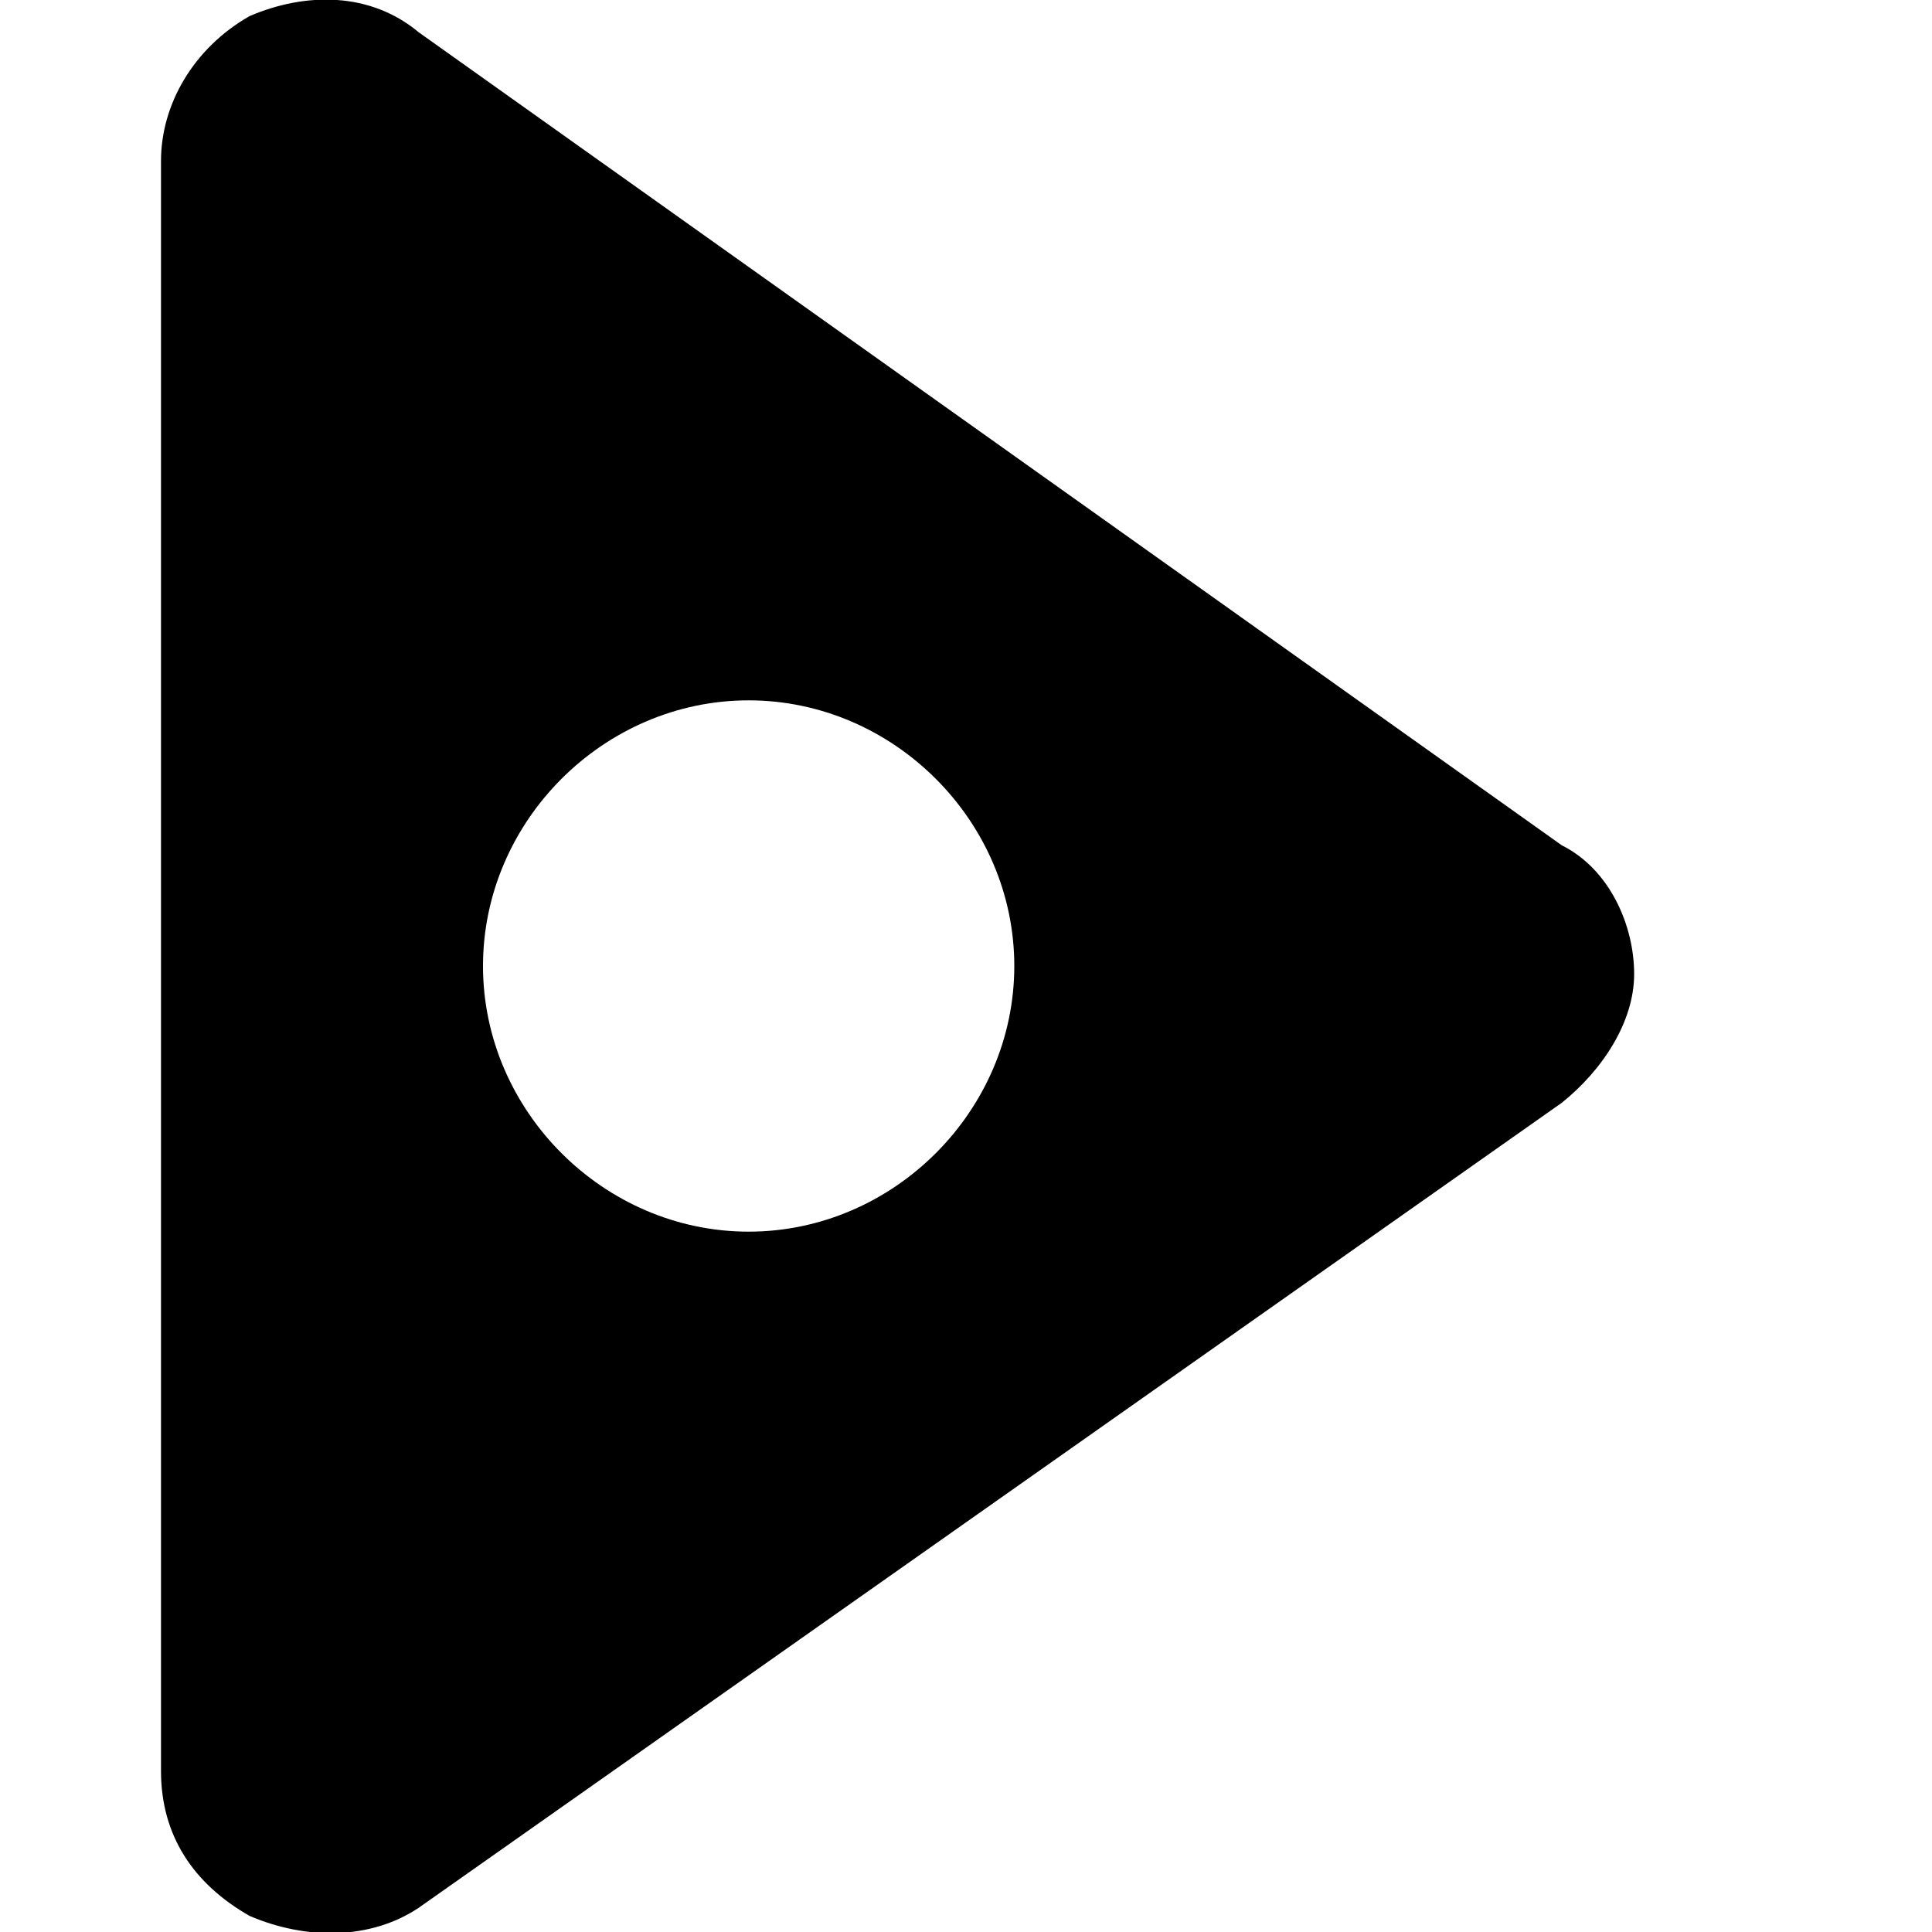
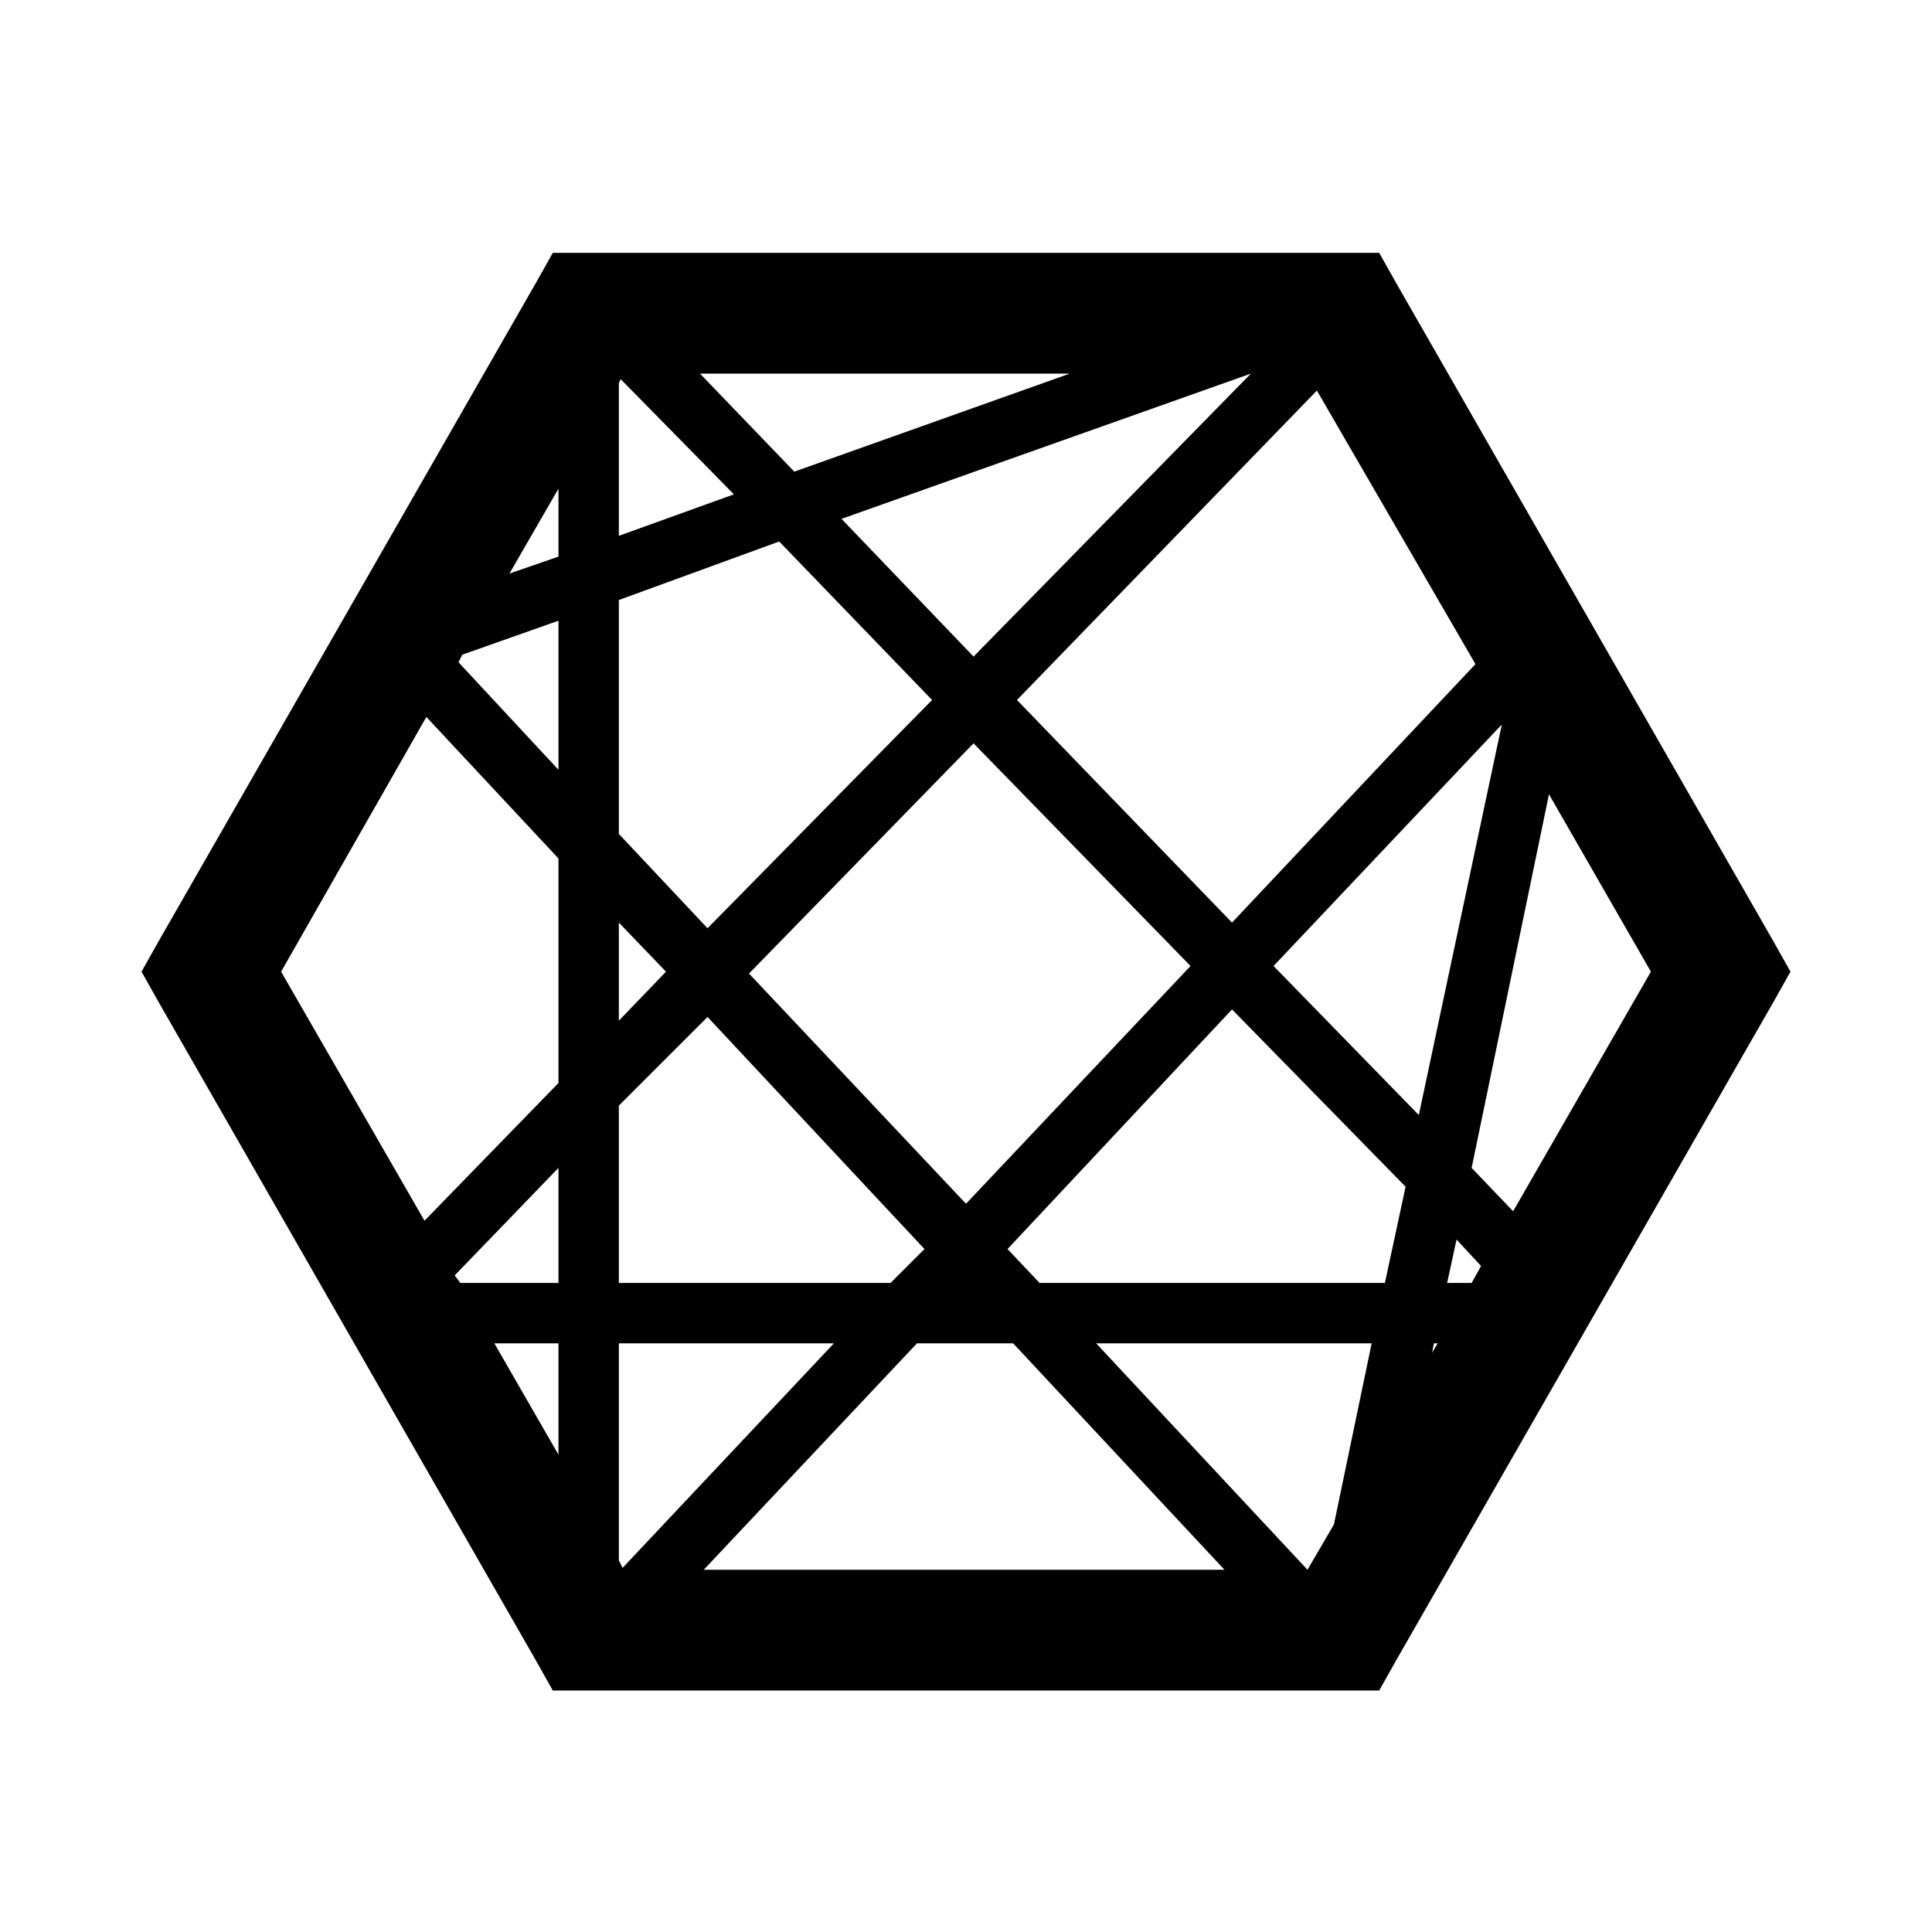
- <svg xmlns="http://www.w3.org/2000/svg" version="1.1" width="24" height="24" wbox="0 0 24 24" style="rotate: 90deg;">
+ <svg xmlns="http://www.w3.org/2000/svg" version="1.1" width="32" height="32" wbox="0 0 32 32">
  <style>
		@media (prefers-color-scheme: dark) {
      		path { fill: #f4f4f4; }
    	}
		
		@media (prefers-color-scheme: light) {
			path { fill: #000; }
    }
	</style>
-   <path d="M12.6 12c0 1.8-1.5 3.3-3.3 3.3C7.5 15.3 6 13.8 6 12s1.5-3.3 3.3-3.3c1.8 0 3.3 1.5 3.3 3.3zM3.1.2C2.4.6 2 1.3 2 2v20c0 .8.4 1.4 1.1 1.8.7.3 1.5.3 2.1-.1l14.2-10c.5-.4.9-1 .9-1.6s-.3-1.3-.9-1.6L5.2.4C4.6-.1 3.8-.1 3.1.2z" />
+   <path d="M 9.156 4.188 L 8.875 4.688 L 2.625 15.594 L 2.344 16.094 L 2.625 16.594 L 8.875 27.5 L 9.156 28 L 22.844 28 L 23.125 27.5 L 29.375 16.594 L 29.656 16.094 L 29.375 15.594 L 23.125 4.688 L 22.844 4.188 Z M 11.594 6.188 L 17.719 6.188 L 13.156 7.812 Z M 20.719 6.188 L 16.125 10.875 L 13.938 8.594 Z M 10.281 6.281 L 12.156 8.188 L 10.25 8.875 L 10.25 6.344 Z M 21.812 6.469 L 24.438 11 L 20.406 15.281 L 16.844 11.594 Z M 9.25 8.094 L 9.25 9.219 L 8.438 9.5 Z M 12.906 8.969 L 15.438 11.594 L 11.719 15.375 L 10.25 13.812 L 10.25 9.938 Z M 9.25 10.281 L 9.25 12.75 L 7.594 10.969 L 7.656 10.844 Z M 7.062 11.875 L 9.25 14.219 L 9.25 17.938 L 7.031 20.219 L 4.656 16.094 Z M 24.875 12 L 23.5 18.469 L 21.094 16 Z M 16.125 12.312 L 19.719 16 L 16 19.938 L 12.406 16.125 Z M 25.656 13.156 L 27.344 16.094 L 25.062 20.062 L 24.375 19.344 Z M 10.25 15.281 L 11.031 16.094 L 10.25 16.906 Z M 20.406 16.719 L 23.281 19.656 L 22.938 21.25 L 17.219 21.25 L 16.688 20.688 Z M 11.719 16.844 L 15.312 20.688 L 14.75 21.25 L 10.25 21.25 L 10.25 18.312 Z M 9.25 19.344 L 9.25 21.25 L 7.625 21.25 L 7.531 21.125 Z M 24.125 20.531 L 24.531 20.969 L 24.375 21.25 L 23.969 21.25 Z M 8.188 22.25 L 9.25 22.25 L 9.25 24.094 Z M 10.25 22.25 L 13.812 22.25 L 10.312 25.969 L 10.25 25.844 Z M 15.188 22.25 L 16.781 22.25 L 20.281 26 L 11.656 26 Z M 18.156 22.25 L 22.719 22.25 L 22.094 25.25 L 21.656 26 Z M 23.75 22.25 L 23.812 22.25 L 23.719 22.406 Z" />
</svg>
